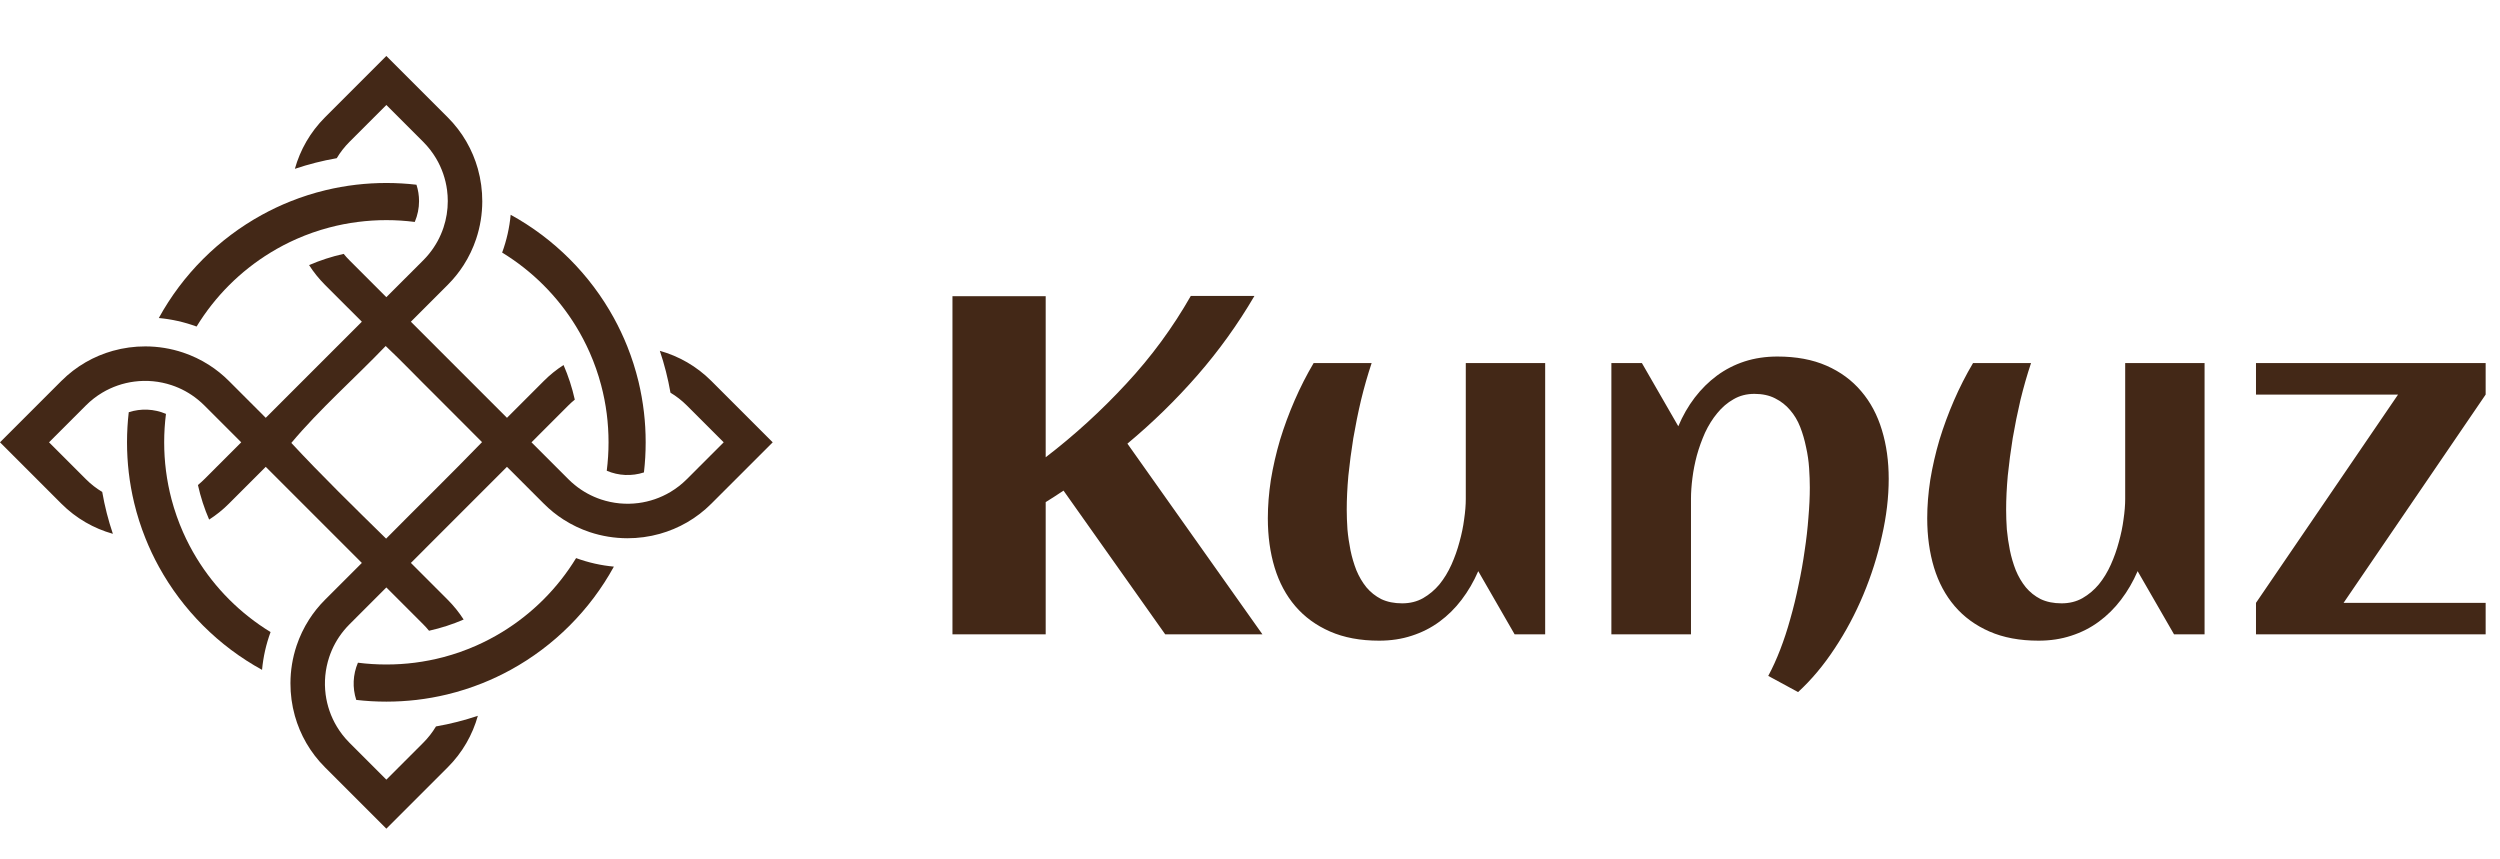
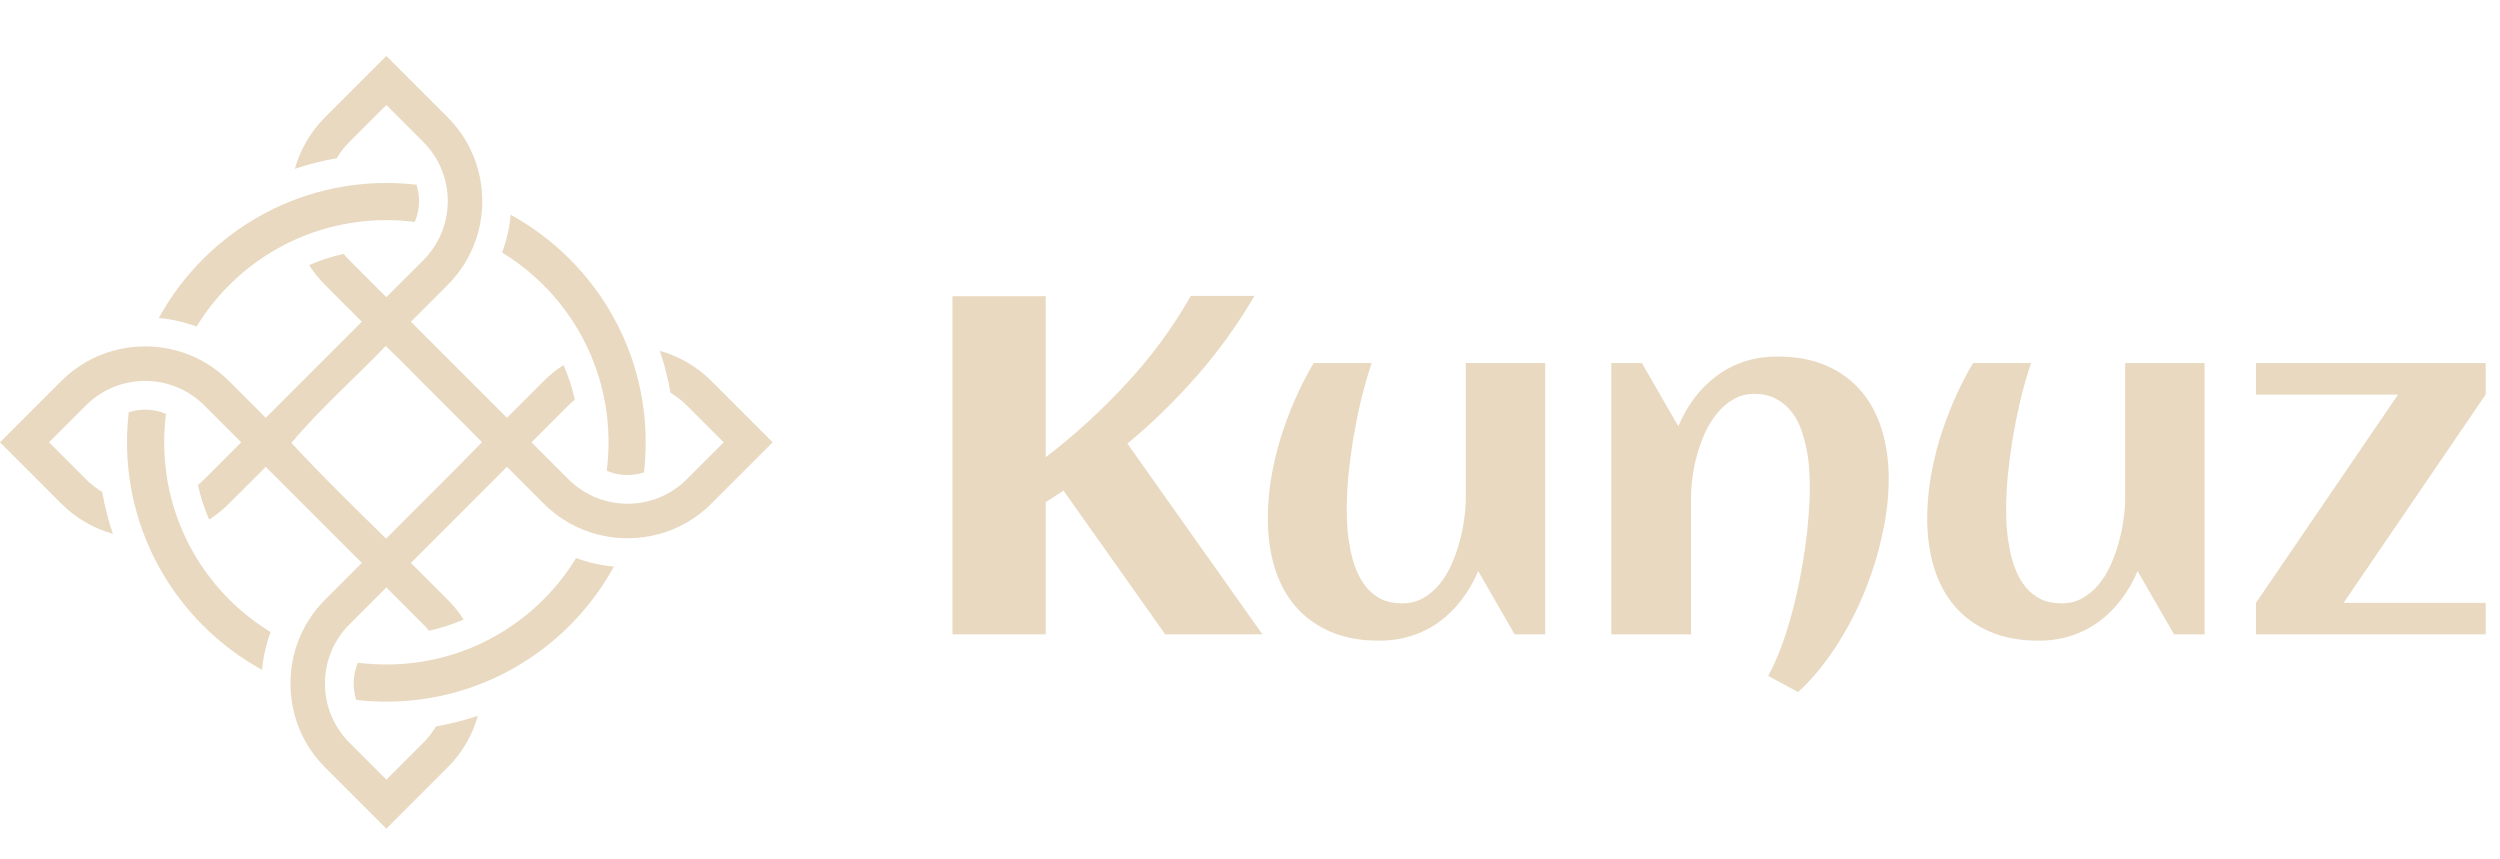
<svg xmlns="http://www.w3.org/2000/svg" width="134" height="46" viewBox="0 10 134 46" fill="none">
-   <path d="M56.049 44H51.052V25.875H56.049V34.51C57.593 33.326 59.032 32.013 60.366 30.57C61.709 29.127 62.862 27.557 63.827 25.862H67.238C66.349 27.381 65.329 28.799 64.18 30.117C63.03 31.434 61.78 32.655 60.429 33.779L67.666 44H62.455L57.005 36.297C56.846 36.406 56.686 36.511 56.527 36.611C56.376 36.712 56.216 36.813 56.049 36.914V44ZM67.956 37.782C67.956 37.119 68.01 36.431 68.119 35.718C68.237 35.005 68.4 34.291 68.61 33.578C68.828 32.865 69.088 32.16 69.391 31.463C69.693 30.767 70.033 30.1 70.41 29.462H73.519C73.309 30.092 73.121 30.75 72.953 31.438C72.793 32.118 72.655 32.802 72.537 33.49C72.428 34.17 72.34 34.837 72.273 35.491C72.214 36.146 72.185 36.754 72.185 37.316C72.185 37.644 72.198 37.996 72.223 38.374C72.256 38.743 72.311 39.116 72.386 39.494C72.462 39.863 72.567 40.22 72.701 40.564C72.844 40.908 73.024 41.214 73.242 41.483C73.46 41.743 73.725 41.953 74.035 42.112C74.354 42.263 74.727 42.339 75.155 42.339C75.575 42.339 75.948 42.246 76.276 42.062C76.611 41.869 76.905 41.621 77.157 41.319C77.408 41.008 77.622 40.656 77.799 40.262C77.975 39.867 78.118 39.465 78.227 39.053C78.344 38.634 78.428 38.227 78.478 37.833C78.537 37.43 78.566 37.069 78.566 36.75V29.462H82.821V44H81.184L79.234 40.614C78.99 41.176 78.692 41.688 78.34 42.15C77.996 42.603 77.601 42.993 77.157 43.32C76.712 43.648 76.217 43.899 75.671 44.075C75.134 44.252 74.551 44.34 73.922 44.34C72.915 44.34 72.038 44.176 71.291 43.849C70.544 43.522 69.924 43.069 69.428 42.49C68.933 41.911 68.564 41.222 68.321 40.425C68.077 39.62 67.956 38.739 67.956 37.782ZM101.235 35.667C101.235 36.649 101.114 37.673 100.87 38.739C100.635 39.804 100.304 40.849 99.876 41.873C99.448 42.897 98.936 43.857 98.34 44.755C97.745 45.661 97.09 46.442 96.377 47.096L94.778 46.228C95.005 45.808 95.219 45.338 95.42 44.818C95.621 44.298 95.802 43.748 95.961 43.169C96.129 42.582 96.276 41.978 96.402 41.357C96.536 40.736 96.645 40.123 96.729 39.519C96.822 38.907 96.889 38.315 96.931 37.744C96.981 37.165 97.006 36.628 97.006 36.133C97.006 35.806 96.993 35.458 96.968 35.089C96.943 34.711 96.889 34.337 96.805 33.968C96.729 33.591 96.624 33.23 96.49 32.886C96.356 32.542 96.175 32.24 95.949 31.98C95.731 31.72 95.462 31.51 95.143 31.35C94.833 31.191 94.463 31.111 94.036 31.111C93.616 31.111 93.243 31.208 92.915 31.401C92.588 31.585 92.299 31.833 92.047 32.143C91.795 32.445 91.577 32.794 91.392 33.188C91.216 33.582 91.069 33.989 90.952 34.409C90.843 34.82 90.763 35.227 90.713 35.63C90.662 36.033 90.637 36.393 90.637 36.712V44H86.37V29.462H88.007L89.957 32.848C90.192 32.286 90.486 31.774 90.838 31.312C91.191 30.851 91.59 30.457 92.034 30.129C92.479 29.802 92.97 29.55 93.507 29.374C94.052 29.198 94.64 29.11 95.269 29.11C96.276 29.11 97.153 29.273 97.9 29.601C98.647 29.928 99.267 30.385 99.763 30.973C100.258 31.552 100.627 32.244 100.87 33.05C101.114 33.847 101.235 34.719 101.235 35.667ZM103.299 37.782C103.299 37.119 103.354 36.431 103.463 35.718C103.581 35.005 103.744 34.291 103.954 33.578C104.172 32.865 104.432 32.16 104.734 31.463C105.036 30.767 105.376 30.1 105.754 29.462H108.863C108.653 30.092 108.464 30.75 108.296 31.438C108.137 32.118 107.999 32.802 107.881 33.49C107.772 34.17 107.684 34.837 107.617 35.491C107.558 36.146 107.529 36.754 107.529 37.316C107.529 37.644 107.541 37.996 107.566 38.374C107.6 38.743 107.655 39.116 107.73 39.494C107.806 39.863 107.91 40.22 108.045 40.564C108.187 40.908 108.368 41.214 108.586 41.483C108.804 41.743 109.068 41.953 109.379 42.112C109.698 42.263 110.071 42.339 110.499 42.339C110.919 42.339 111.292 42.246 111.619 42.062C111.955 41.869 112.249 41.621 112.5 41.319C112.752 41.008 112.966 40.656 113.142 40.262C113.319 39.867 113.461 39.465 113.57 39.053C113.688 38.634 113.772 38.227 113.822 37.833C113.881 37.43 113.91 37.069 113.91 36.75V29.462H118.165V44H116.528L114.577 40.614C114.334 41.176 114.036 41.688 113.684 42.15C113.34 42.603 112.945 42.993 112.5 43.32C112.056 43.648 111.561 43.899 111.015 44.075C110.478 44.252 109.895 44.34 109.266 44.34C108.259 44.34 107.382 44.176 106.635 43.849C105.888 43.522 105.267 43.069 104.772 42.49C104.277 41.911 103.908 41.222 103.664 40.425C103.421 39.62 103.299 38.739 103.299 37.782ZM133.231 44H120.921V42.313L128.536 31.149H120.921V29.462H133.231V31.149L125.616 42.313H133.231V44Z" fill="#432817" />
-   <path d="M32.904 40.371C32.216 40.307 31.534 40.155 30.879 39.914C29.892 41.53 28.531 42.891 26.915 43.878C26.469 44.151 26.003 44.395 25.521 44.608C24.96 44.855 24.376 45.061 23.773 45.221C23.272 45.353 22.757 45.454 22.233 45.521C21.733 45.585 21.225 45.617 20.708 45.617C20.192 45.617 19.683 45.585 19.185 45.521C18.913 46.159 18.883 46.863 19.095 47.515C19.625 47.577 20.163 47.608 20.708 47.608C21.254 47.608 21.793 47.576 22.322 47.515C22.88 47.45 23.428 47.352 23.964 47.223C24.611 47.067 25.241 46.865 25.85 46.622C26.374 46.413 26.881 46.172 27.372 45.904C29.701 44.626 31.626 42.7 32.904 40.371Z" fill="#432817" />
-   <path d="M14.503 43.879C12.887 42.892 11.525 41.53 10.538 39.914C10.266 39.468 10.022 39.003 9.809 38.52C9.562 37.959 9.356 37.375 9.196 36.772C9.064 36.271 8.963 35.756 8.896 35.231C8.833 34.733 8.8 34.224 8.8 33.708C8.8 33.192 8.833 32.683 8.896 32.184C8.258 31.913 7.554 31.883 6.901 32.095C6.84 32.624 6.808 33.162 6.808 33.708C6.808 34.254 6.84 34.792 6.901 35.321C6.966 35.879 7.064 36.427 7.193 36.963C7.349 37.61 7.551 38.241 7.795 38.85C8.004 39.373 8.244 39.881 8.513 40.371C9.791 42.7 11.717 44.626 14.046 45.904C14.109 45.216 14.261 44.534 14.503 43.879Z" fill="#432817" />
-   <path d="M22.461 20.779C22.461 20.483 22.415 20.187 22.322 19.901C21.792 19.84 21.253 19.808 20.708 19.808C20.162 19.808 19.624 19.84 19.095 19.901C18.537 19.966 17.989 20.064 17.454 20.193C16.806 20.349 16.176 20.55 15.567 20.794C15.043 21.003 14.536 21.243 14.046 21.512C11.716 22.79 9.79 24.716 8.512 27.046C9.2 27.109 9.882 27.261 10.537 27.503C11.524 25.886 12.886 24.525 14.502 23.538C14.949 23.265 15.414 23.021 15.897 22.808C16.458 22.561 17.042 22.355 17.645 22.196C18.146 22.063 18.66 21.962 19.184 21.896C19.683 21.832 20.192 21.799 20.708 21.799C21.224 21.799 21.733 21.832 22.232 21.896C22.384 21.537 22.461 21.158 22.461 20.779Z" fill="#432817" />
-   <path d="M34.608 33.708C34.608 33.163 34.577 32.624 34.515 32.094C34.45 31.537 34.352 30.989 34.224 30.453C34.067 29.806 33.866 29.176 33.623 28.567C33.413 28.043 33.173 27.536 32.905 27.046C31.627 24.716 29.701 22.791 27.372 21.512C27.308 22.201 27.156 22.883 26.915 23.538C28.531 24.525 29.893 25.887 30.88 27.503C31.152 27.949 31.395 28.414 31.608 28.896C31.856 29.457 32.062 30.041 32.221 30.644C32.354 31.145 32.455 31.66 32.522 32.184C32.585 32.683 32.618 33.192 32.618 33.708C32.618 34.224 32.585 34.733 32.522 35.232C33.159 35.504 33.863 35.534 34.515 35.322C34.577 34.792 34.608 34.254 34.608 33.708Z" fill="#432817" />
-   <path d="M41.417 33.709L38.126 30.417C37.334 29.625 36.38 29.087 35.367 28.804C35.612 29.53 35.803 30.28 35.938 31.049C36.249 31.235 36.543 31.462 36.812 31.731L38.79 33.708L36.812 35.686C36.543 35.955 36.249 36.182 35.938 36.368C35.405 36.687 34.82 36.885 34.223 36.963C33.554 37.051 32.868 36.987 32.221 36.772C31.718 36.605 31.239 36.346 30.809 35.996C30.69 35.899 30.575 35.796 30.465 35.685L28.488 33.708L30.236 31.959L30.464 31.731C30.575 31.62 30.69 31.516 30.809 31.42C30.666 30.776 30.463 30.157 30.207 29.566C29.832 29.806 29.478 30.09 29.151 30.417L27.174 32.395L22.023 27.244L24 25.267C24.327 24.939 24.611 24.585 24.851 24.21C25.135 23.767 25.358 23.296 25.521 22.809C25.739 22.157 25.849 21.475 25.85 20.794C25.851 20.206 25.772 19.618 25.613 19.049C25.329 18.037 24.791 17.083 23.999 16.291L20.708 13L17.418 16.291C16.626 17.083 16.088 18.037 15.805 19.049C16.53 18.805 17.28 18.613 18.049 18.479C18.236 18.167 18.463 17.873 18.731 17.605L20.709 15.627L22.686 17.604C22.954 17.873 23.181 18.167 23.368 18.479C23.686 19.011 23.885 19.596 23.963 20.193C23.988 20.387 24.001 20.583 24.001 20.779C24.001 21.258 23.925 21.736 23.772 22.196C23.605 22.699 23.346 23.178 22.996 23.608C22.9 23.727 22.796 23.842 22.686 23.952L20.708 25.929L18.732 23.952C18.621 23.842 18.518 23.727 18.421 23.608C17.778 23.751 17.158 23.954 16.567 24.209C16.807 24.584 17.091 24.939 17.418 25.267L19.395 27.244L14.244 32.395L12.267 30.417C11.94 30.09 11.585 29.806 11.21 29.566C10.767 29.282 10.296 29.059 9.809 28.896C9.157 28.678 8.476 28.568 7.794 28.567C7.207 28.565 6.619 28.645 6.049 28.804C5.037 29.087 4.083 29.625 3.291 30.417L0 33.708L3.291 36.999C4.083 37.791 5.037 38.329 6.05 38.613C5.805 37.887 5.613 37.137 5.479 36.367C5.167 36.181 4.873 35.954 4.605 35.685L2.628 33.708L4.605 31.731C4.873 31.463 5.167 31.235 5.479 31.049C6.012 30.731 6.596 30.532 7.193 30.454C7.863 30.366 8.549 30.43 9.196 30.645C9.699 30.812 10.179 31.07 10.608 31.421C10.727 31.517 10.842 31.621 10.953 31.731L12.93 33.708L10.953 35.685C10.842 35.796 10.727 35.899 10.609 35.996C10.752 36.639 10.954 37.26 11.21 37.85C11.585 37.61 11.94 37.327 12.267 36.999L14.244 35.022L19.395 40.173L17.418 42.15C17.091 42.477 16.807 42.832 16.567 43.207C16.283 43.65 16.06 44.121 15.897 44.608C15.679 45.26 15.569 45.941 15.568 46.622C15.566 47.21 15.645 47.798 15.804 48.367C16.088 49.38 16.625 50.334 17.418 51.126L20.708 54.417L24 51.126C24.792 50.334 25.33 49.379 25.613 48.367C24.887 48.611 24.137 48.803 23.368 48.937C23.182 49.249 22.954 49.544 22.686 49.812L20.709 51.789L18.732 49.812C18.463 49.543 18.236 49.249 18.05 48.938C17.731 48.405 17.533 47.82 17.454 47.223C17.367 46.553 17.43 45.868 17.645 45.221C17.812 44.718 18.07 44.238 18.421 43.808C18.517 43.69 18.621 43.575 18.732 43.464L20.708 41.487L22.686 43.465C22.796 43.575 22.9 43.69 22.996 43.808C23.64 43.665 24.26 43.463 24.851 43.207C24.611 42.832 24.327 42.477 24 42.15L22.023 40.173L27.173 35.022L29.151 36.999C29.478 37.327 29.832 37.61 30.207 37.85C30.65 38.134 31.121 38.358 31.608 38.521C32.26 38.739 32.941 38.848 33.622 38.85C34.21 38.851 34.798 38.772 35.367 38.613C36.379 38.329 37.334 37.792 38.126 36.999L41.417 33.709ZM25.837 33.698C24.155 35.435 22.404 37.144 20.695 38.871C18.987 37.195 17.252 35.502 15.615 33.741C17.133 31.927 19.009 30.281 20.673 28.546C21.551 29.373 22.399 30.269 23.266 31.122C24.123 31.981 24.98 32.839 25.837 33.698Z" fill="#432817" />
+   <path d="M56.049 44H51.052V25.875H56.049V34.51C57.593 33.326 59.032 32.013 60.366 30.57C61.709 29.127 62.862 27.557 63.827 25.862H67.238C66.349 27.381 65.329 28.799 64.18 30.117C63.03 31.434 61.78 32.655 60.429 33.779L67.666 44H62.455L57.005 36.297C56.846 36.406 56.686 36.511 56.527 36.611C56.376 36.712 56.216 36.813 56.049 36.914V44ZM67.956 37.782C67.956 37.119 68.01 36.431 68.119 35.718C68.237 35.005 68.4 34.291 68.61 33.578C68.828 32.865 69.088 32.16 69.391 31.463C69.693 30.767 70.033 30.1 70.41 29.462H73.519C73.309 30.092 73.121 30.75 72.953 31.438C72.793 32.118 72.655 32.802 72.537 33.49C72.428 34.17 72.34 34.837 72.273 35.491C72.214 36.146 72.185 36.754 72.185 37.316C72.185 37.644 72.198 37.996 72.223 38.374C72.256 38.743 72.311 39.116 72.386 39.494C72.462 39.863 72.567 40.22 72.701 40.564C72.844 40.908 73.024 41.214 73.242 41.483C73.46 41.743 73.725 41.953 74.035 42.112C74.354 42.263 74.727 42.339 75.155 42.339C75.575 42.339 75.948 42.246 76.276 42.062C76.611 41.869 76.905 41.621 77.157 41.319C77.408 41.008 77.622 40.656 77.799 40.262C77.975 39.867 78.118 39.465 78.227 39.053C78.344 38.634 78.428 38.227 78.478 37.833C78.537 37.43 78.566 37.069 78.566 36.75V29.462H82.821V44H81.184L79.234 40.614C78.99 41.176 78.692 41.688 78.34 42.15C77.996 42.603 77.601 42.993 77.157 43.32C76.712 43.648 76.217 43.899 75.671 44.075C75.134 44.252 74.551 44.34 73.922 44.34C72.915 44.34 72.038 44.176 71.291 43.849C70.544 43.522 69.924 43.069 69.428 42.49C68.933 41.911 68.564 41.222 68.321 40.425C68.077 39.62 67.956 38.739 67.956 37.782ZM101.235 35.667C101.235 36.649 101.114 37.673 100.87 38.739C100.635 39.804 100.304 40.849 99.876 41.873C99.448 42.897 98.936 43.857 98.34 44.755C97.745 45.661 97.09 46.442 96.377 47.096L94.778 46.228C95.005 45.808 95.219 45.338 95.42 44.818C95.621 44.298 95.802 43.748 95.961 43.169C96.129 42.582 96.276 41.978 96.402 41.357C96.536 40.736 96.645 40.123 96.729 39.519C96.822 38.907 96.889 38.315 96.931 37.744C96.981 37.165 97.006 36.628 97.006 36.133C97.006 35.806 96.993 35.458 96.968 35.089C96.943 34.711 96.889 34.337 96.805 33.968C96.729 33.591 96.624 33.23 96.49 32.886C96.356 32.542 96.175 32.24 95.949 31.98C95.731 31.72 95.462 31.51 95.143 31.35C94.833 31.191 94.463 31.111 94.036 31.111C93.616 31.111 93.243 31.208 92.915 31.401C92.588 31.585 92.299 31.833 92.047 32.143C91.795 32.445 91.577 32.794 91.392 33.188C91.216 33.582 91.069 33.989 90.952 34.409C90.843 34.82 90.763 35.227 90.713 35.63C90.662 36.033 90.637 36.393 90.637 36.712V44H86.37V29.462H88.007L89.957 32.848C90.192 32.286 90.486 31.774 90.838 31.312C91.191 30.851 91.59 30.457 92.034 30.129C92.479 29.802 92.97 29.55 93.507 29.374C94.052 29.198 94.64 29.11 95.269 29.11C96.276 29.11 97.153 29.273 97.9 29.601C98.647 29.928 99.267 30.385 99.763 30.973C100.258 31.552 100.627 32.244 100.87 33.05C101.114 33.847 101.235 34.719 101.235 35.667ZM103.299 37.782C103.299 37.119 103.354 36.431 103.463 35.718C103.581 35.005 103.744 34.291 103.954 33.578C104.172 32.865 104.432 32.16 104.734 31.463C105.036 30.767 105.376 30.1 105.754 29.462H108.863C108.653 30.092 108.464 30.75 108.296 31.438C108.137 32.118 107.999 32.802 107.881 33.49C107.772 34.17 107.684 34.837 107.617 35.491C107.558 36.146 107.529 36.754 107.529 37.316C107.529 37.644 107.541 37.996 107.566 38.374C107.6 38.743 107.655 39.116 107.73 39.494C107.806 39.863 107.91 40.22 108.045 40.564C108.187 40.908 108.368 41.214 108.586 41.483C108.804 41.743 109.068 41.953 109.379 42.112C109.698 42.263 110.071 42.339 110.499 42.339C110.919 42.339 111.292 42.246 111.619 42.062C111.955 41.869 112.249 41.621 112.5 41.319C112.752 41.008 112.966 40.656 113.142 40.262C113.319 39.867 113.461 39.465 113.57 39.053C113.688 38.634 113.772 38.227 113.822 37.833C113.881 37.43 113.91 37.069 113.91 36.75V29.462H118.165V44H116.528L114.577 40.614C114.334 41.176 114.036 41.688 113.684 42.15C113.34 42.603 112.945 42.993 112.5 43.32C112.056 43.648 111.561 43.899 111.015 44.075C110.478 44.252 109.895 44.34 109.266 44.34C108.259 44.34 107.382 44.176 106.635 43.849C105.888 43.522 105.267 43.069 104.772 42.49C104.277 41.911 103.908 41.222 103.664 40.425C103.421 39.62 103.299 38.739 103.299 37.782ZM133.231 44H120.921V42.313L128.536 31.149H120.921V29.462H133.231V31.149L125.616 42.313H133.231V44Z" fill="#e8d9c0" />
+   <path d="M32.904 40.371C32.216 40.307 31.534 40.155 30.879 39.914C29.892 41.53 28.531 42.891 26.915 43.878C26.469 44.151 26.003 44.395 25.521 44.608C24.96 44.855 24.376 45.061 23.773 45.221C23.272 45.353 22.757 45.454 22.233 45.521C21.733 45.585 21.225 45.617 20.708 45.617C20.192 45.617 19.683 45.585 19.185 45.521C18.913 46.159 18.883 46.863 19.095 47.515C19.625 47.577 20.163 47.608 20.708 47.608C21.254 47.608 21.793 47.576 22.322 47.515C22.88 47.45 23.428 47.352 23.964 47.223C24.611 47.067 25.241 46.865 25.85 46.622C26.374 46.413 26.881 46.172 27.372 45.904C29.701 44.626 31.626 42.7 32.904 40.371Z" fill="#e8d9c0" />
+   <path d="M14.503 43.879C12.887 42.892 11.525 41.53 10.538 39.914C10.266 39.468 10.022 39.003 9.809 38.52C9.562 37.959 9.356 37.375 9.196 36.772C9.064 36.271 8.963 35.756 8.896 35.231C8.833 34.733 8.8 34.224 8.8 33.708C8.8 33.192 8.833 32.683 8.896 32.184C8.258 31.913 7.554 31.883 6.901 32.095C6.84 32.624 6.808 33.162 6.808 33.708C6.808 34.254 6.84 34.792 6.901 35.321C6.966 35.879 7.064 36.427 7.193 36.963C7.349 37.61 7.551 38.241 7.795 38.85C8.004 39.373 8.244 39.881 8.513 40.371C9.791 42.7 11.717 44.626 14.046 45.904C14.109 45.216 14.261 44.534 14.503 43.879Z" fill="#e8d9c0" />
+   <path d="M22.461 20.779C22.461 20.483 22.415 20.187 22.322 19.901C21.792 19.84 21.253 19.808 20.708 19.808C20.162 19.808 19.624 19.84 19.095 19.901C18.537 19.966 17.989 20.064 17.454 20.193C16.806 20.349 16.176 20.55 15.567 20.794C15.043 21.003 14.536 21.243 14.046 21.512C11.716 22.79 9.79 24.716 8.512 27.046C9.2 27.109 9.882 27.261 10.537 27.503C11.524 25.886 12.886 24.525 14.502 23.538C14.949 23.265 15.414 23.021 15.897 22.808C16.458 22.561 17.042 22.355 17.645 22.196C18.146 22.063 18.66 21.962 19.184 21.896C19.683 21.832 20.192 21.799 20.708 21.799C21.224 21.799 21.733 21.832 22.232 21.896C22.384 21.537 22.461 21.158 22.461 20.779Z" fill="#e8d9c0" />
+   <path d="M34.608 33.708C34.608 33.163 34.577 32.624 34.515 32.094C34.45 31.537 34.352 30.989 34.224 30.453C34.067 29.806 33.866 29.176 33.623 28.567C33.413 28.043 33.173 27.536 32.905 27.046C31.627 24.716 29.701 22.791 27.372 21.512C27.308 22.201 27.156 22.883 26.915 23.538C28.531 24.525 29.893 25.887 30.88 27.503C31.152 27.949 31.395 28.414 31.608 28.896C31.856 29.457 32.062 30.041 32.221 30.644C32.354 31.145 32.455 31.66 32.522 32.184C32.585 32.683 32.618 33.192 32.618 33.708C32.618 34.224 32.585 34.733 32.522 35.232C33.159 35.504 33.863 35.534 34.515 35.322C34.577 34.792 34.608 34.254 34.608 33.708Z" fill="#e8d9c0" />
+   <path d="M41.417 33.709L38.126 30.417C37.334 29.625 36.38 29.087 35.367 28.804C35.612 29.53 35.803 30.28 35.938 31.049C36.249 31.235 36.543 31.462 36.812 31.731L38.79 33.708L36.812 35.686C36.543 35.955 36.249 36.182 35.938 36.368C35.405 36.687 34.82 36.885 34.223 36.963C33.554 37.051 32.868 36.987 32.221 36.772C31.718 36.605 31.239 36.346 30.809 35.996C30.69 35.899 30.575 35.796 30.465 35.685L28.488 33.708L30.236 31.959L30.464 31.731C30.575 31.62 30.69 31.516 30.809 31.42C30.666 30.776 30.463 30.157 30.207 29.566C29.832 29.806 29.478 30.09 29.151 30.417L27.174 32.395L22.023 27.244L24 25.267C24.327 24.939 24.611 24.585 24.851 24.21C25.135 23.767 25.358 23.296 25.521 22.809C25.739 22.157 25.849 21.475 25.85 20.794C25.851 20.206 25.772 19.618 25.613 19.049C25.329 18.037 24.791 17.083 23.999 16.291L20.708 13L17.418 16.291C16.626 17.083 16.088 18.037 15.805 19.049C16.53 18.805 17.28 18.613 18.049 18.479C18.236 18.167 18.463 17.873 18.731 17.605L20.709 15.627L22.686 17.604C22.954 17.873 23.181 18.167 23.368 18.479C23.686 19.011 23.885 19.596 23.963 20.193C23.988 20.387 24.001 20.583 24.001 20.779C24.001 21.258 23.925 21.736 23.772 22.196C23.605 22.699 23.346 23.178 22.996 23.608C22.9 23.727 22.796 23.842 22.686 23.952L20.708 25.929L18.732 23.952C18.621 23.842 18.518 23.727 18.421 23.608C17.778 23.751 17.158 23.954 16.567 24.209C16.807 24.584 17.091 24.939 17.418 25.267L19.395 27.244L14.244 32.395L12.267 30.417C11.94 30.09 11.585 29.806 11.21 29.566C10.767 29.282 10.296 29.059 9.809 28.896C9.157 28.678 8.476 28.568 7.794 28.567C7.207 28.565 6.619 28.645 6.049 28.804C5.037 29.087 4.083 29.625 3.291 30.417L0 33.708L3.291 36.999C4.083 37.791 5.037 38.329 6.05 38.613C5.805 37.887 5.613 37.137 5.479 36.367C5.167 36.181 4.873 35.954 4.605 35.685L2.628 33.708L4.605 31.731C4.873 31.463 5.167 31.235 5.479 31.049C6.012 30.731 6.596 30.532 7.193 30.454C7.863 30.366 8.549 30.43 9.196 30.645C9.699 30.812 10.179 31.07 10.608 31.421C10.727 31.517 10.842 31.621 10.953 31.731L12.93 33.708L10.953 35.685C10.842 35.796 10.727 35.899 10.609 35.996C10.752 36.639 10.954 37.26 11.21 37.85C11.585 37.61 11.94 37.327 12.267 36.999L14.244 35.022L19.395 40.173L17.418 42.15C17.091 42.477 16.807 42.832 16.567 43.207C16.283 43.65 16.06 44.121 15.897 44.608C15.679 45.26 15.569 45.941 15.568 46.622C15.566 47.21 15.645 47.798 15.804 48.367C16.088 49.38 16.625 50.334 17.418 51.126L20.708 54.417L24 51.126C24.792 50.334 25.33 49.379 25.613 48.367C24.887 48.611 24.137 48.803 23.368 48.937C23.182 49.249 22.954 49.544 22.686 49.812L20.709 51.789L18.732 49.812C18.463 49.543 18.236 49.249 18.05 48.938C17.731 48.405 17.533 47.82 17.454 47.223C17.367 46.553 17.43 45.868 17.645 45.221C17.812 44.718 18.07 44.238 18.421 43.808C18.517 43.69 18.621 43.575 18.732 43.464L20.708 41.487L22.686 43.465C22.796 43.575 22.9 43.69 22.996 43.808C23.64 43.665 24.26 43.463 24.851 43.207C24.611 42.832 24.327 42.477 24 42.15L22.023 40.173L27.173 35.022L29.151 36.999C29.478 37.327 29.832 37.61 30.207 37.85C30.65 38.134 31.121 38.358 31.608 38.521C32.26 38.739 32.941 38.848 33.622 38.85C34.21 38.851 34.798 38.772 35.367 38.613C36.379 38.329 37.334 37.792 38.126 36.999L41.417 33.709ZM25.837 33.698C24.155 35.435 22.404 37.144 20.695 38.871C18.987 37.195 17.252 35.502 15.615 33.741C17.133 31.927 19.009 30.281 20.673 28.546C21.551 29.373 22.399 30.269 23.266 31.122C24.123 31.981 24.98 32.839 25.837 33.698Z" fill="#e8d9c0" />
</svg>
